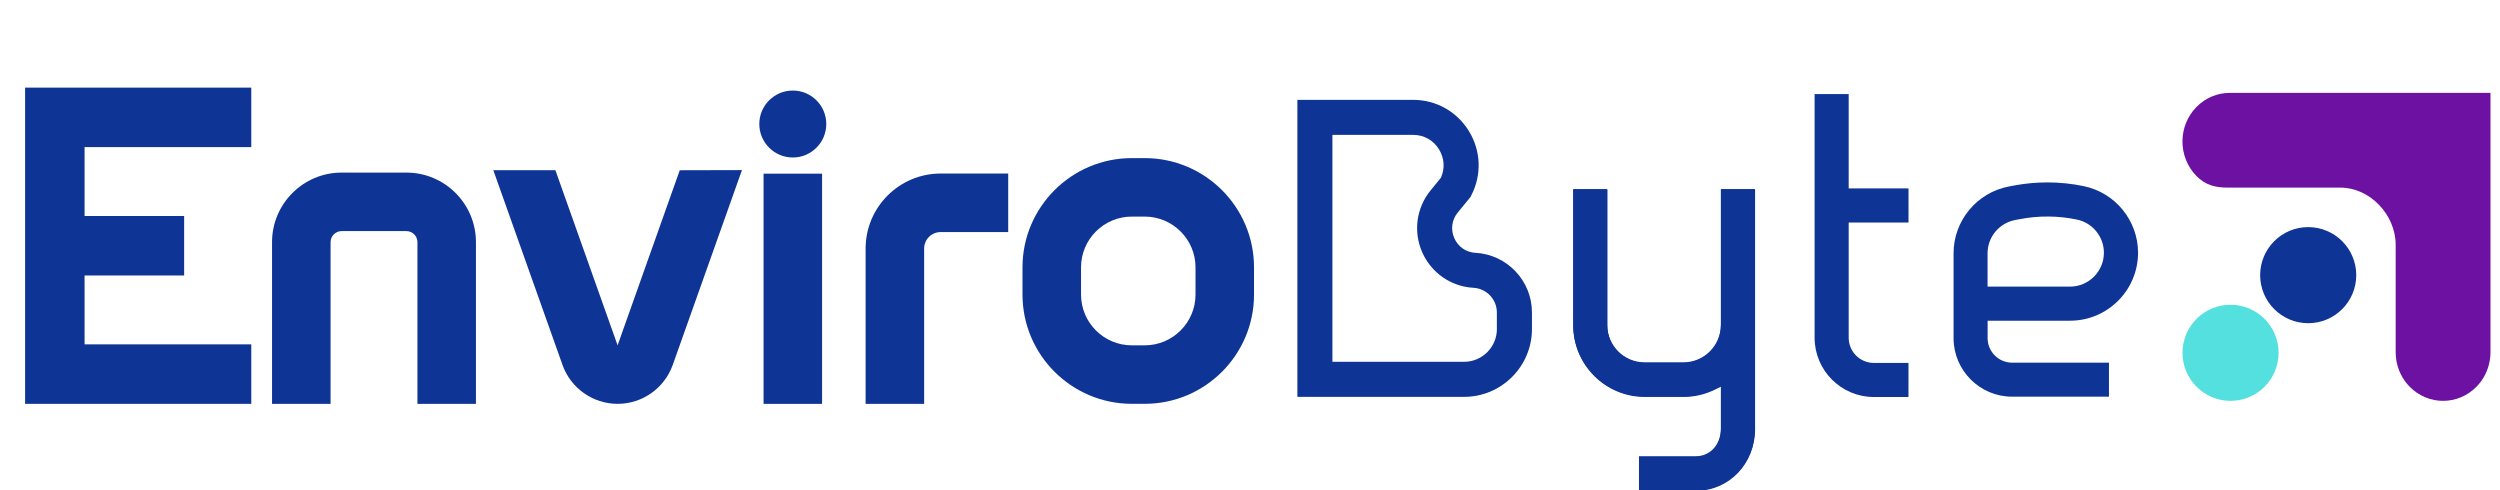
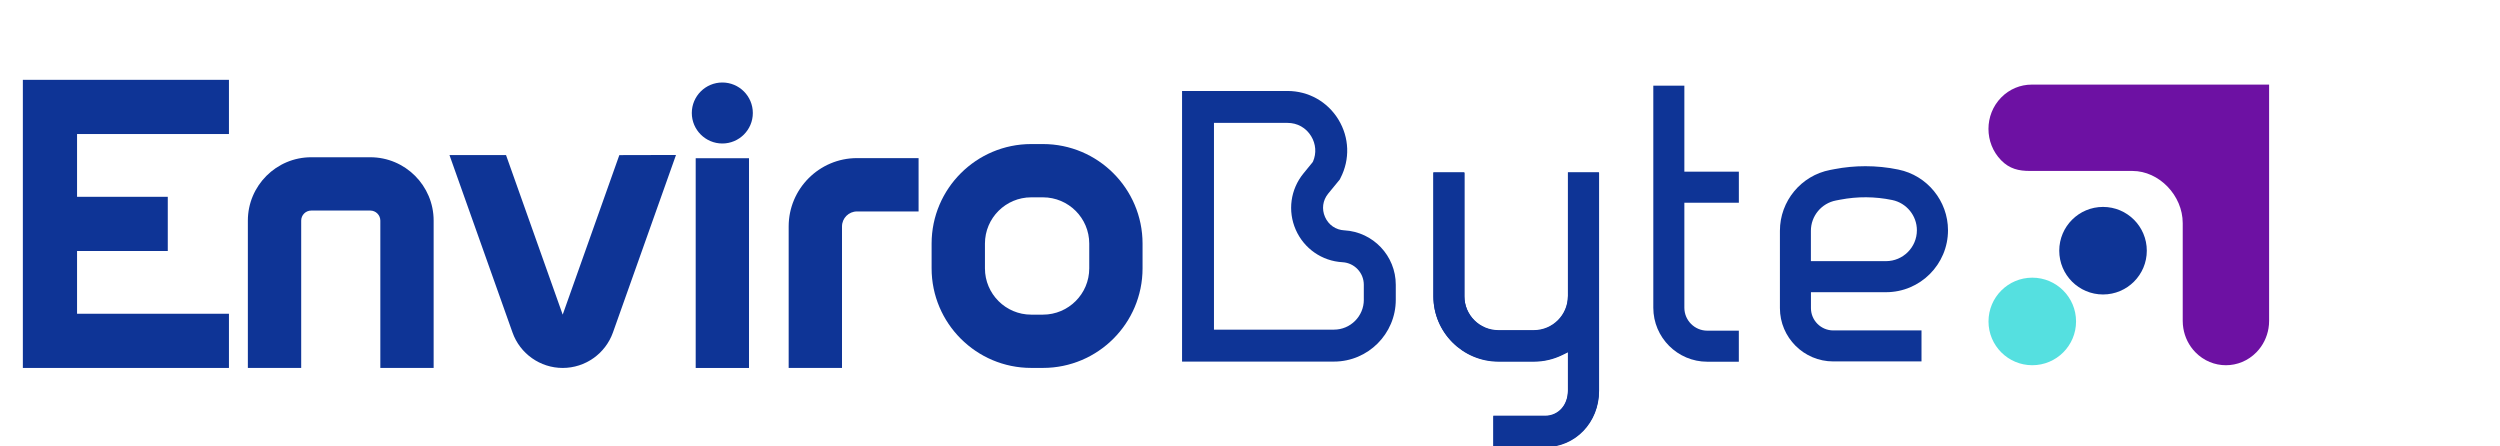
- <svg xmlns="http://www.w3.org/2000/svg" version="1.1" viewBox="30 10 820 160.44">
+ <svg xmlns="http://www.w3.org/2000/svg" version="1.1" viewBox="30 10 900 160.44">
  <defs />
  <g id="Canvas_1" stroke-dasharray="none" stroke-opacity="1" fill-opacity="1" stroke="none" fill="none">
    <g id="Canvas_1_Layer_1">
      <g id="Group_2">
        <g id="Group_7">
          <g id="Graphic_20">
            <path d="M 513.97 92.93 C 512.42 92.84 510.99 92.36 509.8 91.53 C 508.6 90.7 507.63 89.52 507.01 88.11 C 505.75 85.26 506.18 82.12 508.15 79.7 L 512.32 74.62 L 512.59 74.07 C 516.05 67.36 515.77 59.51 511.84 53.06 C 507.91 46.6 501.05 42.75 493.49 42.75 L 455.54 42.75 L 455.54 140.17 L 510.23 140.17 C 522.49 140.17 532.48 130.18 532.48 117.92 L 532.48 112.5 C 532.48 102.11 524.35 93.51 513.97 92.92 Z M 520.98 117.92 C 520.98 123.84 516.15 128.67 510.23 128.67 L 467.03 128.67 L 467.03 54.24 L 493.49 54.24 C 497.06 54.24 500.16 55.98 502.02 59.03 C 503.73 61.84 503.97 65.15 502.69 68.14 L 502.49 68.46 L 499.25 72.43 C 494.56 78.17 493.5 85.95 496.48 92.73 C 499.47 99.51 505.92 103.99 513.31 104.4 C 517.6 104.64 520.97 108.2 520.97 112.5 L 520.97 117.92 Z" fill="#0e3496" />
          </g>
          <g id="Graphic_19">
            <path d="M 594.43 116.59 C 594.43 123.34 588.93 128.84 582.18 128.84 L 569.42 128.84 C 562.65 128.84 557.16 123.34 557.16 116.59 L 557.16 72.01 L 546 72.01 L 546 116.59 C 546 129.51 556.51 140.02 569.43 140.02 L 582.19 140.02 C 585.77 140.02 589.25 139.19 592.51 137.59 L 594.44 136.64 L 594.44 150.56 C 594.44 155.83 590.98 159.65 586.19 159.65 L 567.59 159.65 L 567.59 170.81 L 586.19 170.81 C 597.09 170.81 605.62 161.92 605.62 150.55 L 605.62 72.01 L 594.44 72.01 L 594.44 116.59 Z" fill="#0e3496" />
          </g>
          <g id="Graphic_18">
            <path d="M 636.37 40.85 L 625.19 40.85 L 625.19 120.78 C 625.19 131.5 633.91 140.22 644.63 140.22 L 655.98 140.22 L 655.98 129.04 L 644.63 129.04 C 640.07 129.04 636.37 125.34 636.37 120.78 L 636.37 82.98 L 655.99 82.98 L 655.99 71.8 L 636.37 71.8 L 636.37 40.85 Z" fill="#0e3496" />
          </g>
          <g id="Graphic_17">
            <path d="M 713.44 71.05 C 709.5 70.23 705.51 69.83 701.53 69.83 C 697.81 69.83 694.08 70.18 690.39 70.89 L 688.87 71.18 C 678.39 73.19 670.77 82.4 670.77 93.08 L 670.77 120.92 C 670.77 131.5 679.38 140.11 689.96 140.11 L 721.74 140.11 L 721.74 128.95 L 689.96 128.95 C 685.55 128.95 681.94 125.35 681.94 120.93 L 681.94 115.19 L 708.98 115.19 C 721.28 115.19 731.28 105.19 731.28 92.89 C 731.28 82.35 723.78 73.17 713.46 71.06 Z M 708.96 104.01 L 681.92 104.01 L 681.92 93.09 C 681.92 87.75 685.73 83.16 690.96 82.17 L 692.48 81.88 C 698.7 80.69 705 80.73 711.2 82.01 C 716.35 83.07 720.08 87.64 720.08 92.89 C 720.08 99.03 715.09 104.01 708.95 104.01 Z" fill="#0e3496" />
          </g>
          <g id="Group_8">
            <g id="Graphic_16">
              <path d="M 57.74 58.25 L 57.74 80.85 L 90.4 80.85 L 90.4 100.36 L 57.74 100.36 L 57.74 122.95 L 112.42 122.95 L 112.42 142.46 L 38.23 142.46 L 38.23 38.74 L 112.42 38.74 L 112.42 58.25 Z" fill="#0e3496" />
            </g>
            <g id="Graphic_15">
              <path d="M 186.11 89.42 L 186.11 142.46 L 166.92 142.46 L 166.92 89.42 C 166.92 87.43 165.29 85.8 163.3 85.8 L 142.05 85.8 C 140.04 85.8 138.43 87.43 138.43 89.42 L 138.43 142.46 L 119.23 142.46 L 119.23 89.42 C 119.23 76.84 129.47 66.61 142.05 66.61 L 163.3 66.61 C 175.88 66.61 186.11 76.84 186.11 89.42 Z" fill="#0e3496" />
            </g>
            <g id="Graphic_14">
              <path d="M 273.36 65.79 L 250.66 129.69 C 247.95 137.32 240.69 142.46 232.58 142.46 C 224.47 142.46 217.2 137.33 214.5 129.69 L 191.81 65.83 L 212.17 65.83 L 232.57 123.27 L 252.96 65.84 L 273.35 65.79 Z" fill="#0e3496" />
            </g>
            <g id="Group_11">
              <g id="Graphic_13">
                <rect x="280.45" y="66.96" width="19.19" height="75.51" fill="#0e3496" />
              </g>
              <g id="Graphic_12">
                <path d="M 301.02 50.68 C 301.02 56.74 296.09 61.66 290.04 61.66 C 283.99 61.66 279.05 56.74 279.05 50.68 C 279.05 44.62 283.98 39.7 290.04 39.7 C 296.1 39.7 301.02 44.62 301.02 50.68 Z" fill="#0e3496" />
              </g>
            </g>
            <g id="Graphic_10">
              <path d="M 360.69 66.92 L 360.69 86.12 L 338.52 86.12 C 335.54 86.12 333.12 88.54 333.12 91.52 L 333.12 142.46 L 313.92 142.46 L 313.92 91.52 C 313.92 77.95 324.96 66.92 338.52 66.92 L 360.69 66.92 Z" fill="#0e3496" />
            </g>
            <g id="Graphic_9">
              <path d="M 405.47 61.86 L 401.23 61.86 C 381.47 61.86 365.38 77.93 365.38 97.69 L 365.38 106.62 C 365.38 126.38 381.47 142.45 401.23 142.45 L 405.47 142.45 C 425.25 142.45 441.32 126.38 441.32 106.62 L 441.32 97.69 C 441.32 77.93 425.25 61.86 405.47 61.86 Z M 405.47 123.27 L 401.23 123.27 C 392.04 123.27 384.58 115.8 384.58 106.62 L 384.58 97.7 C 384.58 88.51 392.04 81.04 401.23 81.04 L 405.47 81.04 C 414.66 81.04 422.13 88.51 422.13 97.7 L 422.13 106.62 C 422.13 115.79 414.66 123.27 405.47 123.27 Z" fill="#0e3496" />
            </g>
          </g>
        </g>
        <g id="Group_3">
          <g id="Graphic_6">
            <circle cx="787.09" cy="100.25" r="15.76" fill="#0e3496" />
          </g>
          <g id="Graphic_5">
            <path d="M 846.88 40.46 L 846.88 125.53 C 846.88 126.42 846.81 127.31 846.66 128.19 C 846.14 131.34 844.69 134.38 842.32 136.81 C 836.25 143.04 826.41 143.04 820.34 136.81 C 817.97 134.38 816.52 131.35 816 128.19 C 815.86 127.31 815.78 126.42 815.78 125.53 L 815.78 90.32 C 815.78 80.4 807.31 71.54 797.65 71.54 L 760.75 71.54 C 756.77 71.54 753.43 70.8 750.4 67.69 C 744.33 61.46 744.33 51.36 750.4 45.13 C 753.43 42.02 757.41 40.46 761.39 40.46 L 846.87 40.46 Z" fill="#6d11a3" />
          </g>
          <g id="Graphic_4">
            <circle cx="761.62" cy="125.72" r="15.76" fill="#55e0e0" />
          </g>
        </g>
      </g>
      <g id="Graphic_21">
        <path d="M 594.48 116.77 C 594.48 123.52 588.98 129.02 582.23 129.02 L 569.47 129.02 C 562.7 129.02 557.21 123.52 557.21 116.77 L 557.21 72.19 L 546.05 72.19 L 546.05 116.77 C 546.05 129.69 556.56 140.2 569.48 140.2 L 582.24 140.2 C 585.82 140.2 589.3 139.37 592.56 137.77 L 594.49 136.82 L 594.49 150.74 C 594.49 156.01 591.03 159.83 586.24 159.83 L 567.64 159.83 L 567.64 170.99 L 586.24 170.99 C 597.14 170.99 605.67 162.1 605.67 150.73 L 605.67 72.19 L 594.49 72.19 L 594.49 116.77 Z" fill="#0e3496" />
      </g>
    </g>
  </g>
</svg>
